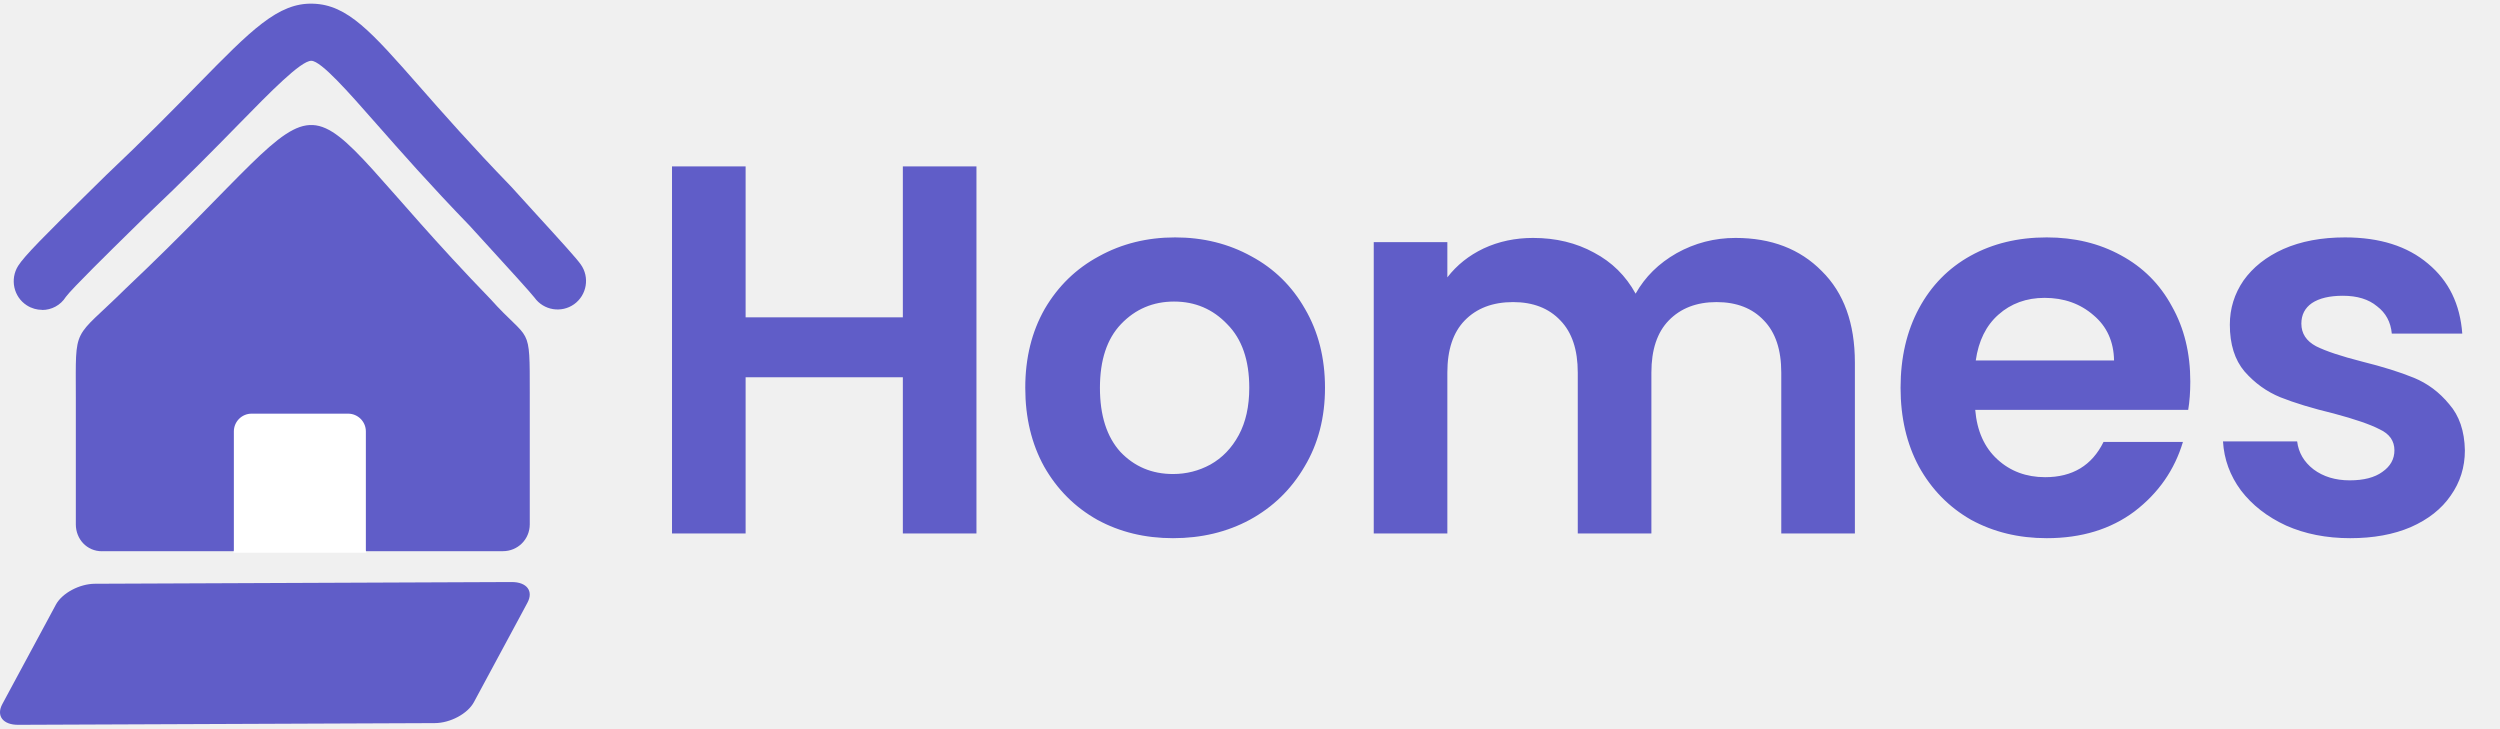
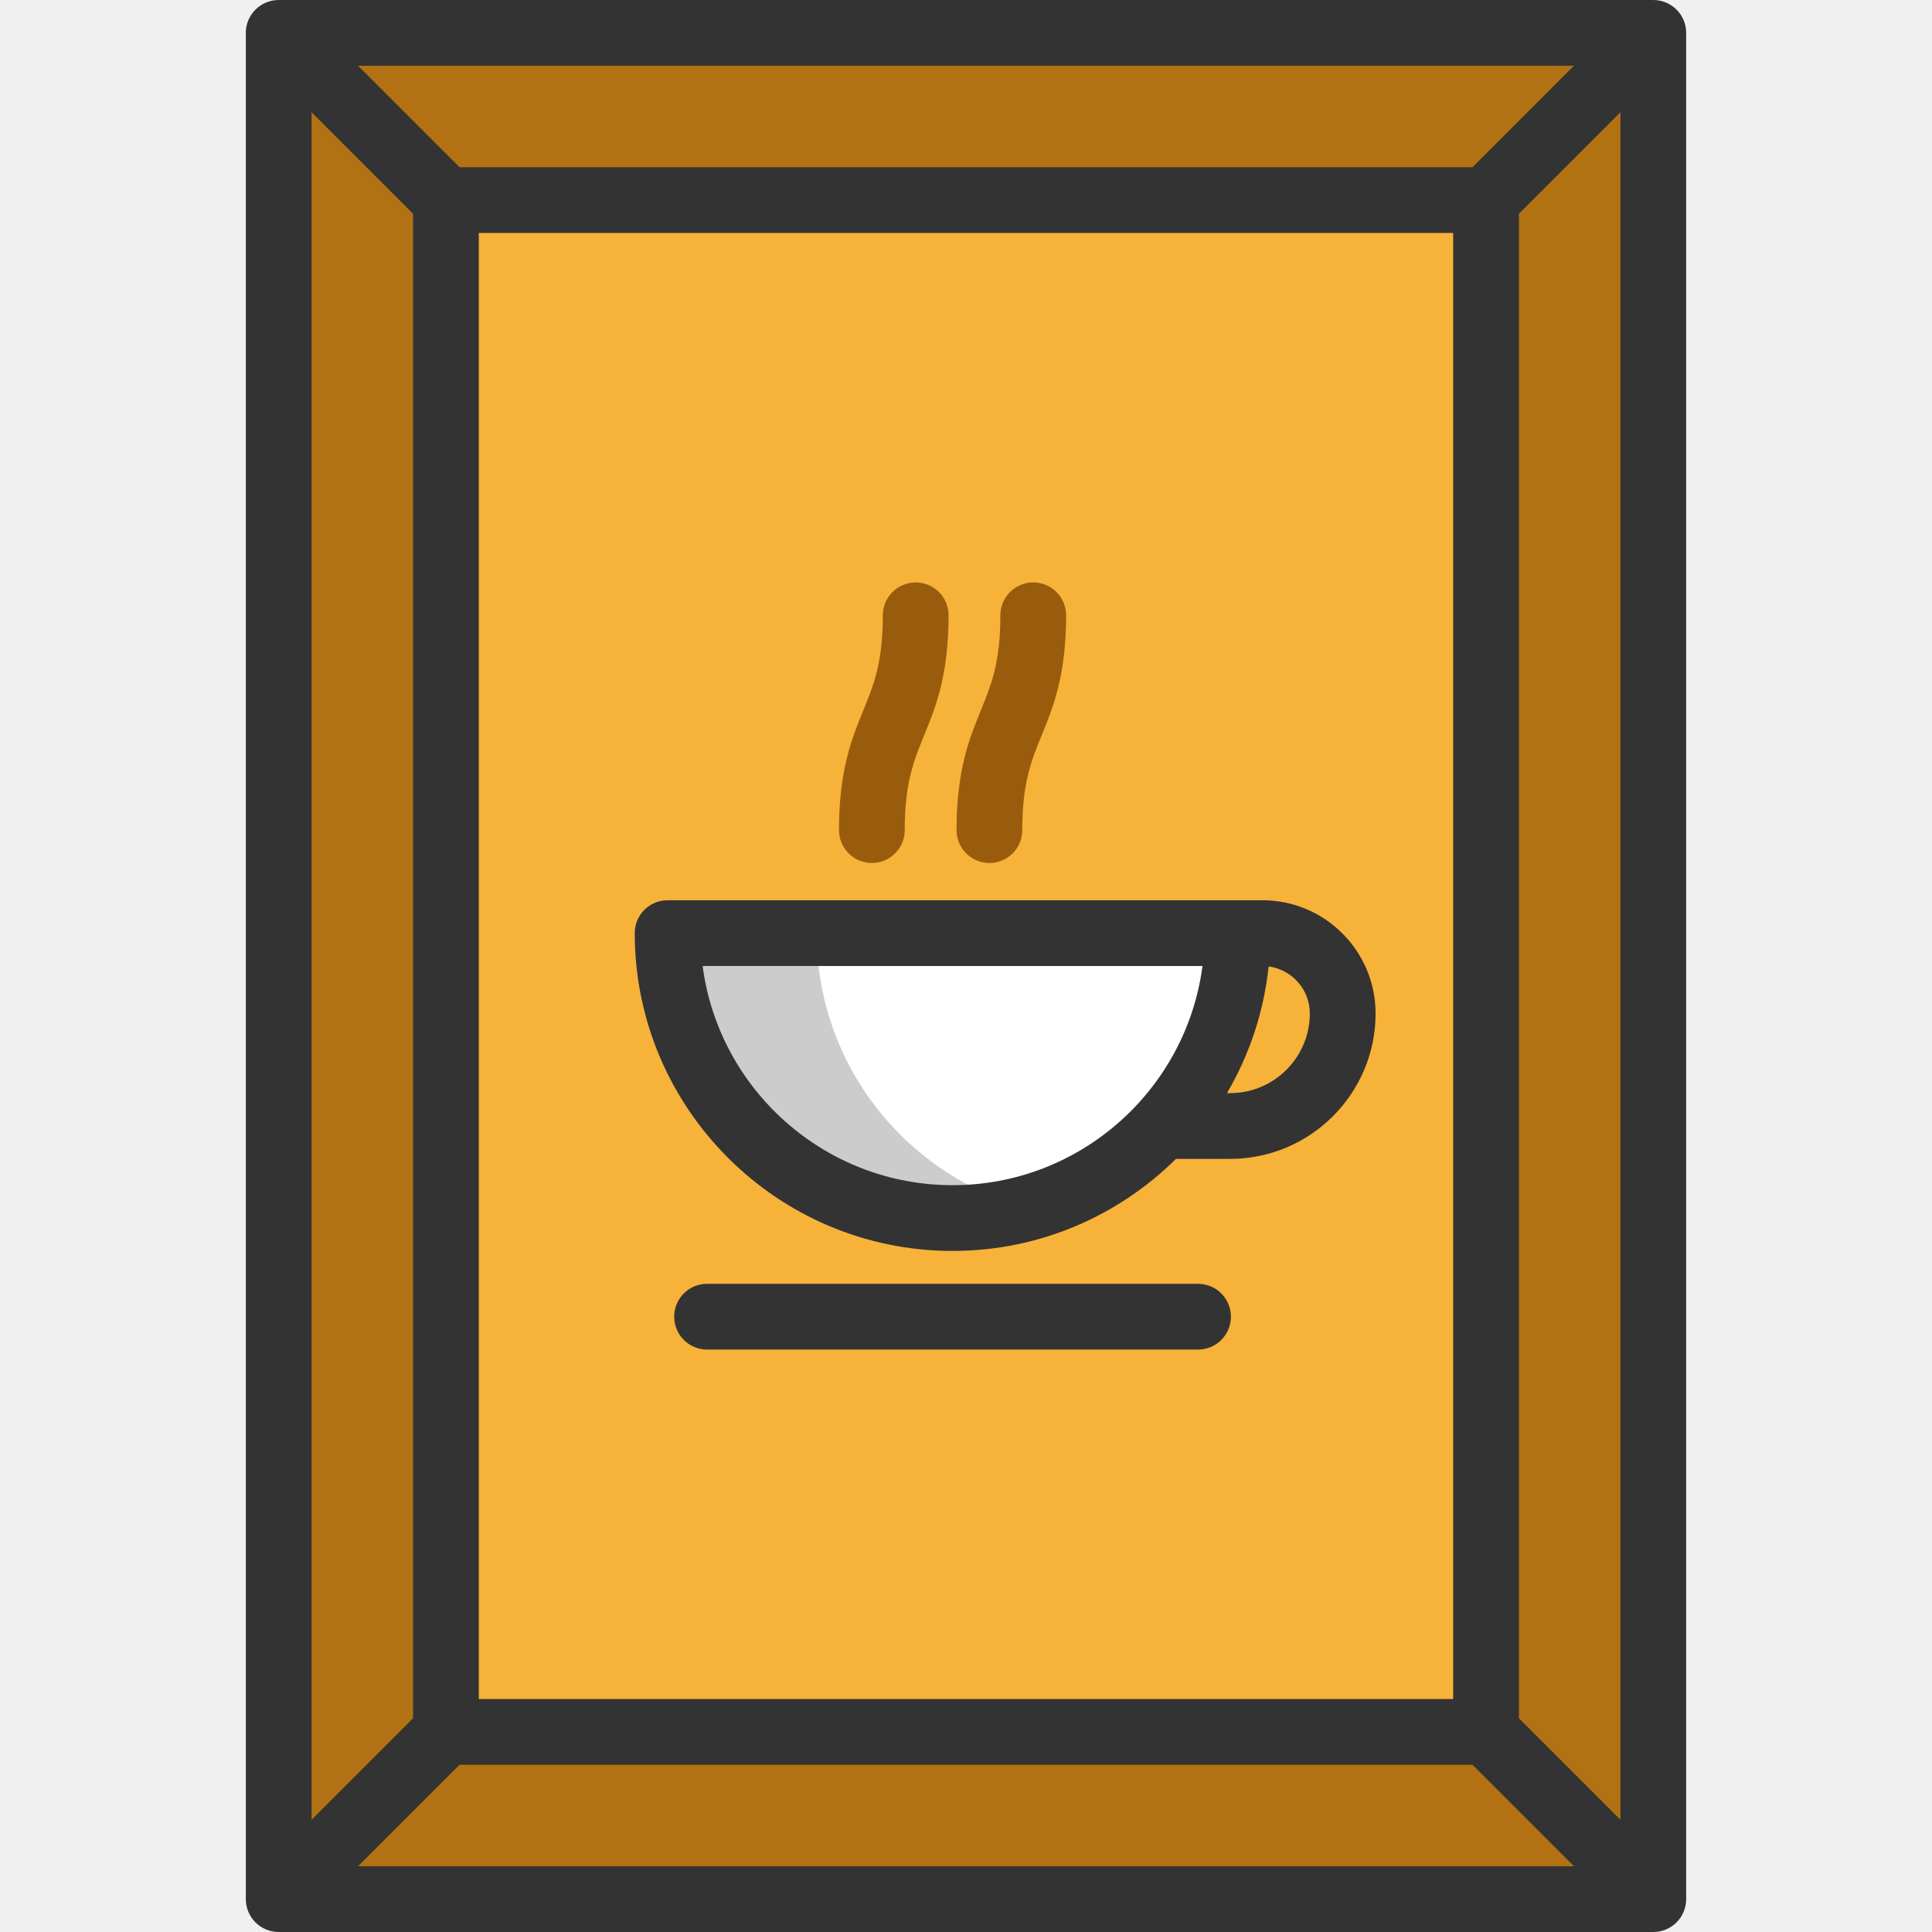
- <svg xmlns="http://www.w3.org/2000/svg" width="151" height="44" viewBox="0 0 151 44" fill="none">
-   <path fill-rule="evenodd" clip-rule="evenodd" d="M6.155 33.295C5.254 33.295 4.58 32.571 4.58 31.67V24.015C4.58 19.547 4.352 20.628 7.596 17.424C21.732 4.067 16.242 4.247 29.615 18.054C32.043 20.763 31.998 19.453 31.998 23.832V31.667C31.998 32.571 31.28 33.291 30.375 33.291H6.155V33.295Z" fill="#605DC8" />
-   <path fill-rule="evenodd" clip-rule="evenodd" d="M30.896 35.155L5.737 35.259C4.801 35.262 3.75 35.823 3.374 36.523L2.901 37.403L0.538 41.788L0.14 42.529C-0.236 43.225 0.165 43.783 1.101 43.779L26.26 43.676C27.196 43.672 28.246 43.111 28.623 42.411L29.096 41.532L31.459 37.146L31.856 36.405C32.233 35.709 31.832 35.151 30.896 35.155Z" fill="#605DC8" />
-   <path d="M2.549 18.716C2.231 18.716 1.91 18.629 1.623 18.445C0.821 17.936 0.59 16.859 1.098 16.055C1.464 15.47 2.701 14.223 5.509 11.466L6.397 10.593C8.732 8.383 10.515 6.568 11.945 5.106C15.168 1.816 16.799 0.153 18.902 0.223C20.989 0.278 22.436 1.923 25.314 5.197C26.727 6.804 28.482 8.802 30.851 11.248C30.865 11.265 30.883 11.279 30.896 11.296C31.228 11.663 31.715 12.2 32.24 12.775C33.974 14.673 34.821 15.609 35.076 15.969C35.629 16.741 35.449 17.819 34.679 18.373C33.909 18.923 32.834 18.747 32.282 17.974C32.064 17.687 30.589 16.069 29.708 15.106C29.186 14.535 28.699 14.001 28.364 13.631C25.95 11.137 24.17 9.111 22.737 7.483C21.023 5.532 19.403 3.69 18.809 3.672H18.802C18.17 3.672 16.336 5.543 14.398 7.524C12.947 9.007 11.14 10.849 8.781 13.077L7.91 13.932C6.749 15.072 4.338 17.438 3.979 17.929C3.654 18.445 3.108 18.723 2.545 18.723L2.549 18.716Z" fill="#605DC8" />
-   <path fill-rule="evenodd" clip-rule="evenodd" d="M22.098 33.212V26.059C22.098 25.466 21.617 24.985 21.027 24.985H15.195C14.605 24.985 14.125 25.466 14.125 26.059V33.212C14.125 33.27 14.114 33.329 14.097 33.385H22.125C22.108 33.329 22.098 33.274 22.098 33.212Z" fill="white" />
-   <path d="M58.978 10.051V32.221H54.532V22.787H45.035V32.221H40.589V10.051H45.035V19.167H54.532V10.051H58.978ZM70.851 32.506C69.157 32.506 67.632 32.136 66.277 31.395C64.922 30.632 63.853 29.563 63.069 28.187C62.307 26.811 61.926 25.222 61.926 23.423C61.926 21.623 62.318 20.035 63.101 18.659C63.906 17.282 64.996 16.223 66.372 15.482C67.749 14.72 69.284 14.339 70.978 14.339C72.672 14.339 74.207 14.72 75.583 15.482C76.959 16.223 78.039 17.282 78.823 18.659C79.627 20.035 80.03 21.623 80.03 23.423C80.03 25.222 79.617 26.811 78.791 28.187C77.986 29.563 76.885 30.632 75.488 31.395C74.112 32.136 72.566 32.506 70.851 32.506ZM70.851 28.631C71.655 28.631 72.407 28.441 73.106 28.06C73.826 27.657 74.397 27.065 74.821 26.281C75.244 25.498 75.456 24.545 75.456 23.423C75.456 21.75 75.011 20.469 74.122 19.579C73.254 18.669 72.185 18.214 70.914 18.214C69.644 18.214 68.574 18.669 67.706 19.579C66.859 20.469 66.436 21.75 66.436 23.423C66.436 25.095 66.849 26.387 67.674 27.297C68.522 28.187 69.58 28.631 70.851 28.631ZM104.825 14.371C106.985 14.371 108.721 15.038 110.034 16.372C111.368 17.684 112.035 19.527 112.035 21.898V32.221H107.589V22.502C107.589 21.125 107.239 20.077 106.54 19.357C105.842 18.616 104.889 18.246 103.682 18.246C102.475 18.246 101.512 18.616 100.792 19.357C100.093 20.077 99.744 21.125 99.744 22.502V32.221H95.297V22.502C95.297 21.125 94.948 20.077 94.249 19.357C93.55 18.616 92.597 18.246 91.39 18.246C90.162 18.246 89.188 18.616 88.468 19.357C87.77 20.077 87.42 21.125 87.42 22.502V32.221H82.974V14.625H87.42V16.753C87.992 16.012 88.722 15.429 89.612 15.006C90.522 14.582 91.517 14.371 92.597 14.371C93.974 14.371 95.202 14.667 96.282 15.26C97.362 15.832 98.198 16.657 98.791 17.737C99.362 16.721 100.188 15.906 101.268 15.292C102.369 14.678 103.555 14.371 104.825 14.371ZM132.294 23.041C132.294 23.677 132.252 24.248 132.167 24.757H119.304C119.41 26.027 119.854 27.022 120.638 27.742C121.421 28.462 122.385 28.822 123.528 28.822C125.18 28.822 126.355 28.113 127.053 26.694H131.849C131.341 28.388 130.367 29.785 128.927 30.887C127.488 31.966 125.72 32.506 123.623 32.506C121.929 32.506 120.405 32.136 119.05 31.395C117.716 30.632 116.668 29.563 115.905 28.187C115.164 26.811 114.794 25.222 114.794 23.423C114.794 21.602 115.164 20.003 115.905 18.627C116.646 17.25 117.684 16.192 119.018 15.451C120.352 14.71 121.887 14.339 123.623 14.339C125.296 14.339 126.789 14.699 128.102 15.419C129.436 16.139 130.462 17.166 131.182 18.5C131.924 19.812 132.294 21.326 132.294 23.041ZM127.689 21.771C127.668 20.628 127.255 19.717 126.45 19.04C125.645 18.341 124.661 17.991 123.496 17.991C122.395 17.991 121.464 18.33 120.701 19.008C119.96 19.664 119.505 20.585 119.336 21.771H127.689ZM141.955 32.506C140.516 32.506 139.224 32.252 138.081 31.744C136.937 31.215 136.027 30.505 135.349 29.616C134.693 28.727 134.333 27.742 134.269 26.662H138.748C138.832 27.34 139.16 27.901 139.732 28.346C140.325 28.79 141.055 29.013 141.924 29.013C142.771 29.013 143.427 28.843 143.893 28.504C144.38 28.166 144.623 27.732 144.623 27.202C144.623 26.631 144.327 26.207 143.734 25.932C143.162 25.635 142.241 25.318 140.971 24.979C139.658 24.661 138.578 24.333 137.731 23.994C136.905 23.655 136.185 23.137 135.571 22.438C134.979 21.739 134.682 20.797 134.682 19.611C134.682 18.637 134.957 17.748 135.508 16.943C136.08 16.139 136.884 15.504 137.922 15.038C138.98 14.572 140.219 14.339 141.638 14.339C143.734 14.339 145.407 14.868 146.656 15.927C147.905 16.965 148.593 18.373 148.721 20.151H144.465C144.401 19.453 144.105 18.902 143.575 18.5C143.067 18.076 142.379 17.864 141.511 17.864C140.706 17.864 140.081 18.013 139.637 18.309C139.213 18.605 139.002 19.018 139.002 19.548C139.002 20.141 139.298 20.596 139.891 20.913C140.484 21.21 141.405 21.517 142.654 21.835C143.925 22.152 144.973 22.48 145.798 22.819C146.624 23.158 147.334 23.687 147.926 24.407C148.541 25.106 148.858 26.038 148.879 27.202C148.879 28.219 148.593 29.129 148.022 29.934C147.471 30.738 146.667 31.373 145.608 31.839C144.57 32.284 143.353 32.506 141.955 32.506Z" fill="#605DC8" />
+ <svg xmlns="http://www.w3.org/2000/svg" viewBox="0 0 512 512" style="enable-background:new 0 0 512 512" xml:space="preserve">
+   <path style="fill:#b27214" d="M73.862 8.713h364.279V503.29H73.862z" />
+   <path style="fill:#f7b239" d="M118.181 53.032h275.652V458.97H118.181z" />
+   <path style="fill:#fff" d="M176.924 247.287c0 41.704 33.807 75.511 75.511 75.511s75.511-33.808 75.511-75.511H176.924z" />
+   <path style="fill:#ccc" d="M216.423 247.287h-39.498c0 41.703 33.808 75.511 75.511 75.511 6.836 0 13.451-.924 19.749-2.627-32.121-8.683-55.762-38.016-55.762-72.884z" />
+   <path style="fill:#995c0d" d="M262.202 228.7a8.713 8.713 0 0 1-8.713-8.713c0-15.941 3.429-24.343 6.454-31.754 2.77-6.787 5.163-12.649 5.163-25.17a8.713 8.713 0 0 1 17.426 0c0 15.941-3.429 24.343-6.454 31.754-2.77 6.787-5.163 12.649-5.163 25.17a8.713 8.713 0 0 1-8.713 8.713zM231.053 228.7a8.713 8.713 0 0 1-8.713-8.713c0-15.941 3.429-24.343 6.454-31.754 2.77-6.787 5.163-12.649 5.163-25.17a8.713 8.713 0 0 1 17.426 0c0 15.941-3.429 24.343-6.454 31.754-2.77 6.787-5.163 12.649-5.163 25.17a8.713 8.713 0 0 1-8.713 8.713z" />
+   <path style="fill:#333" d="M438.142 0H73.858a8.713 8.713 0 0 0-8.713 8.713v494.574A8.713 8.713 0 0 0 73.858 512h364.283a8.713 8.713 0 0 0 8.713-8.713V8.713A8.712 8.712 0 0 0 438.142 0zm-47.929 44.319H121.786L94.892 17.426h322.214l-26.893 26.893zm-5.104 17.426v388.51h-258.22V61.745h258.22zm-275.645-5.104v398.718l-26.893 26.893V29.747l26.893 26.894zm12.322 411.04h268.428l26.894 26.893H94.892l26.894-26.893zm280.749-12.322V56.641l26.894-26.894v452.505l-26.894-26.893z" />
+   <path style="fill:#333" d="M252.437 331.511c23.065 0 43.987-9.325 59.213-24.396h14.348c21.254 0 38.546-17.291 38.546-38.546 0-16.539-13.456-29.995-29.995-29.995H176.927a8.713 8.713 0 0 0-8.713 8.713c-.001 46.441 37.781 84.224 84.223 84.224zm94.68-62.941c0 11.645-9.474 21.12-21.12 21.12h-.834c5.886-10.058 9.761-21.428 11.033-33.569 6.152.812 10.921 6.078 10.921 12.449zM318.67 256c-4.282 32.732-32.353 58.086-66.233 58.086S190.485 288.732 186.204 256H318.67zM317.493 340.224H187.381a8.713 8.713 0 0 0 0 17.426h130.112a8.713 8.713 0 0 0 0-17.426z" />
</svg>
